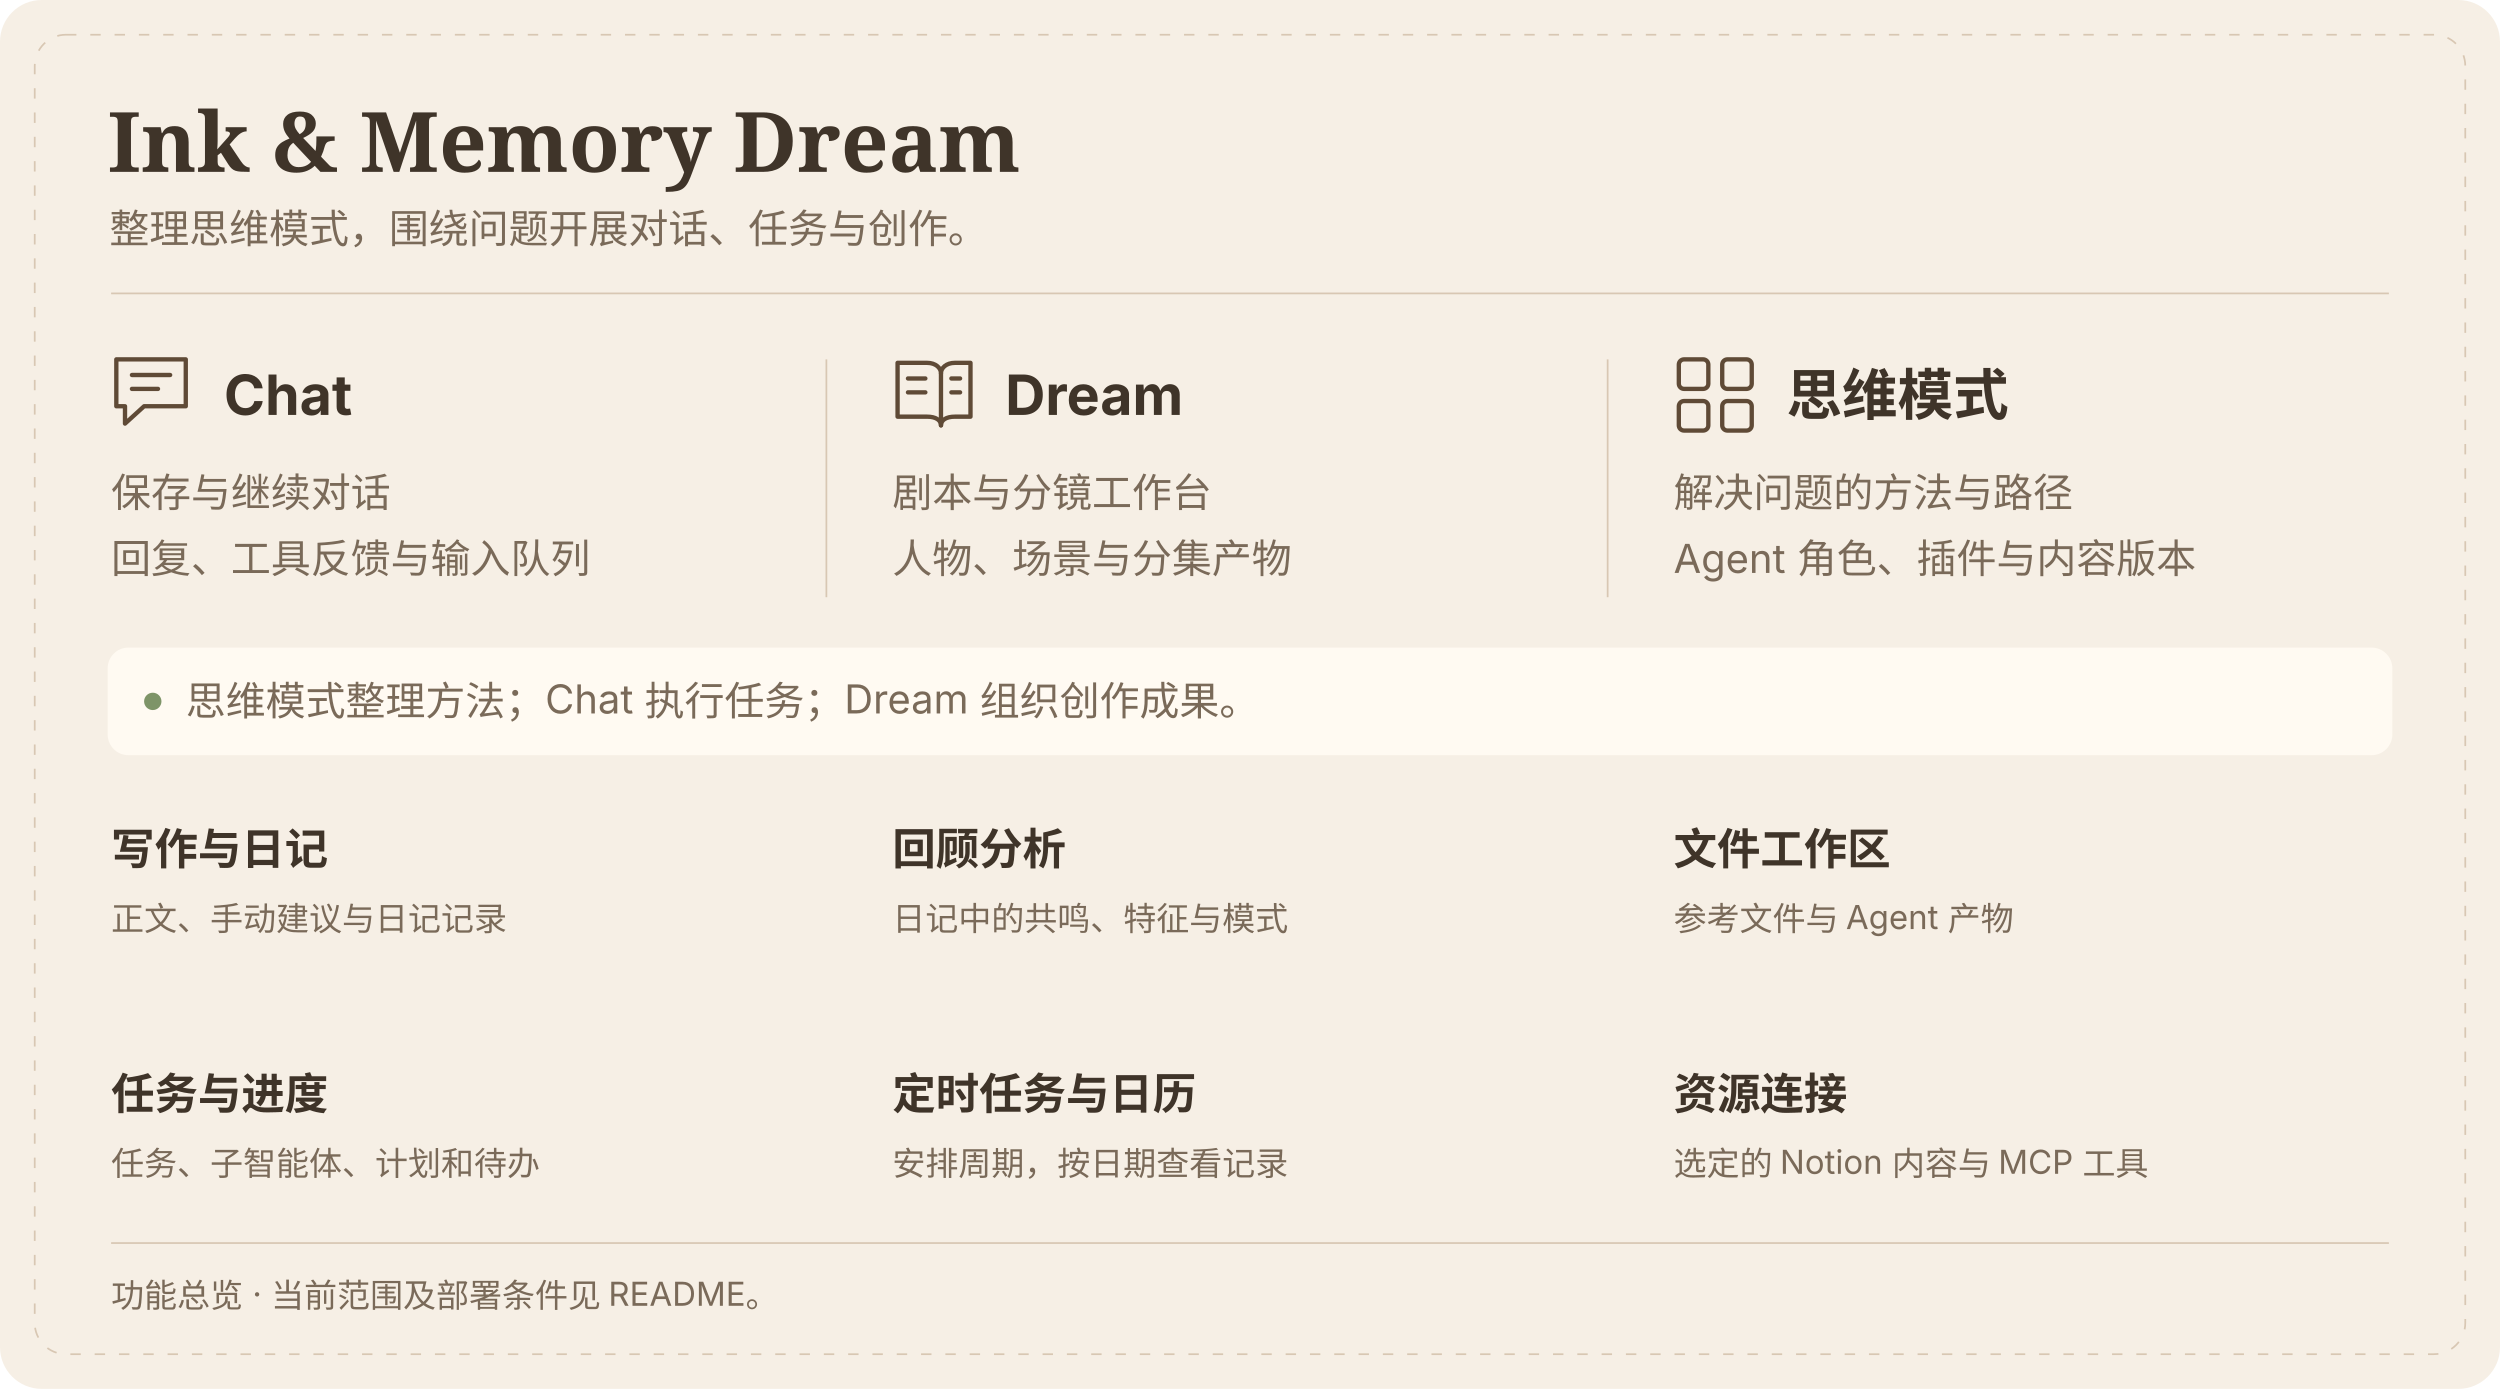
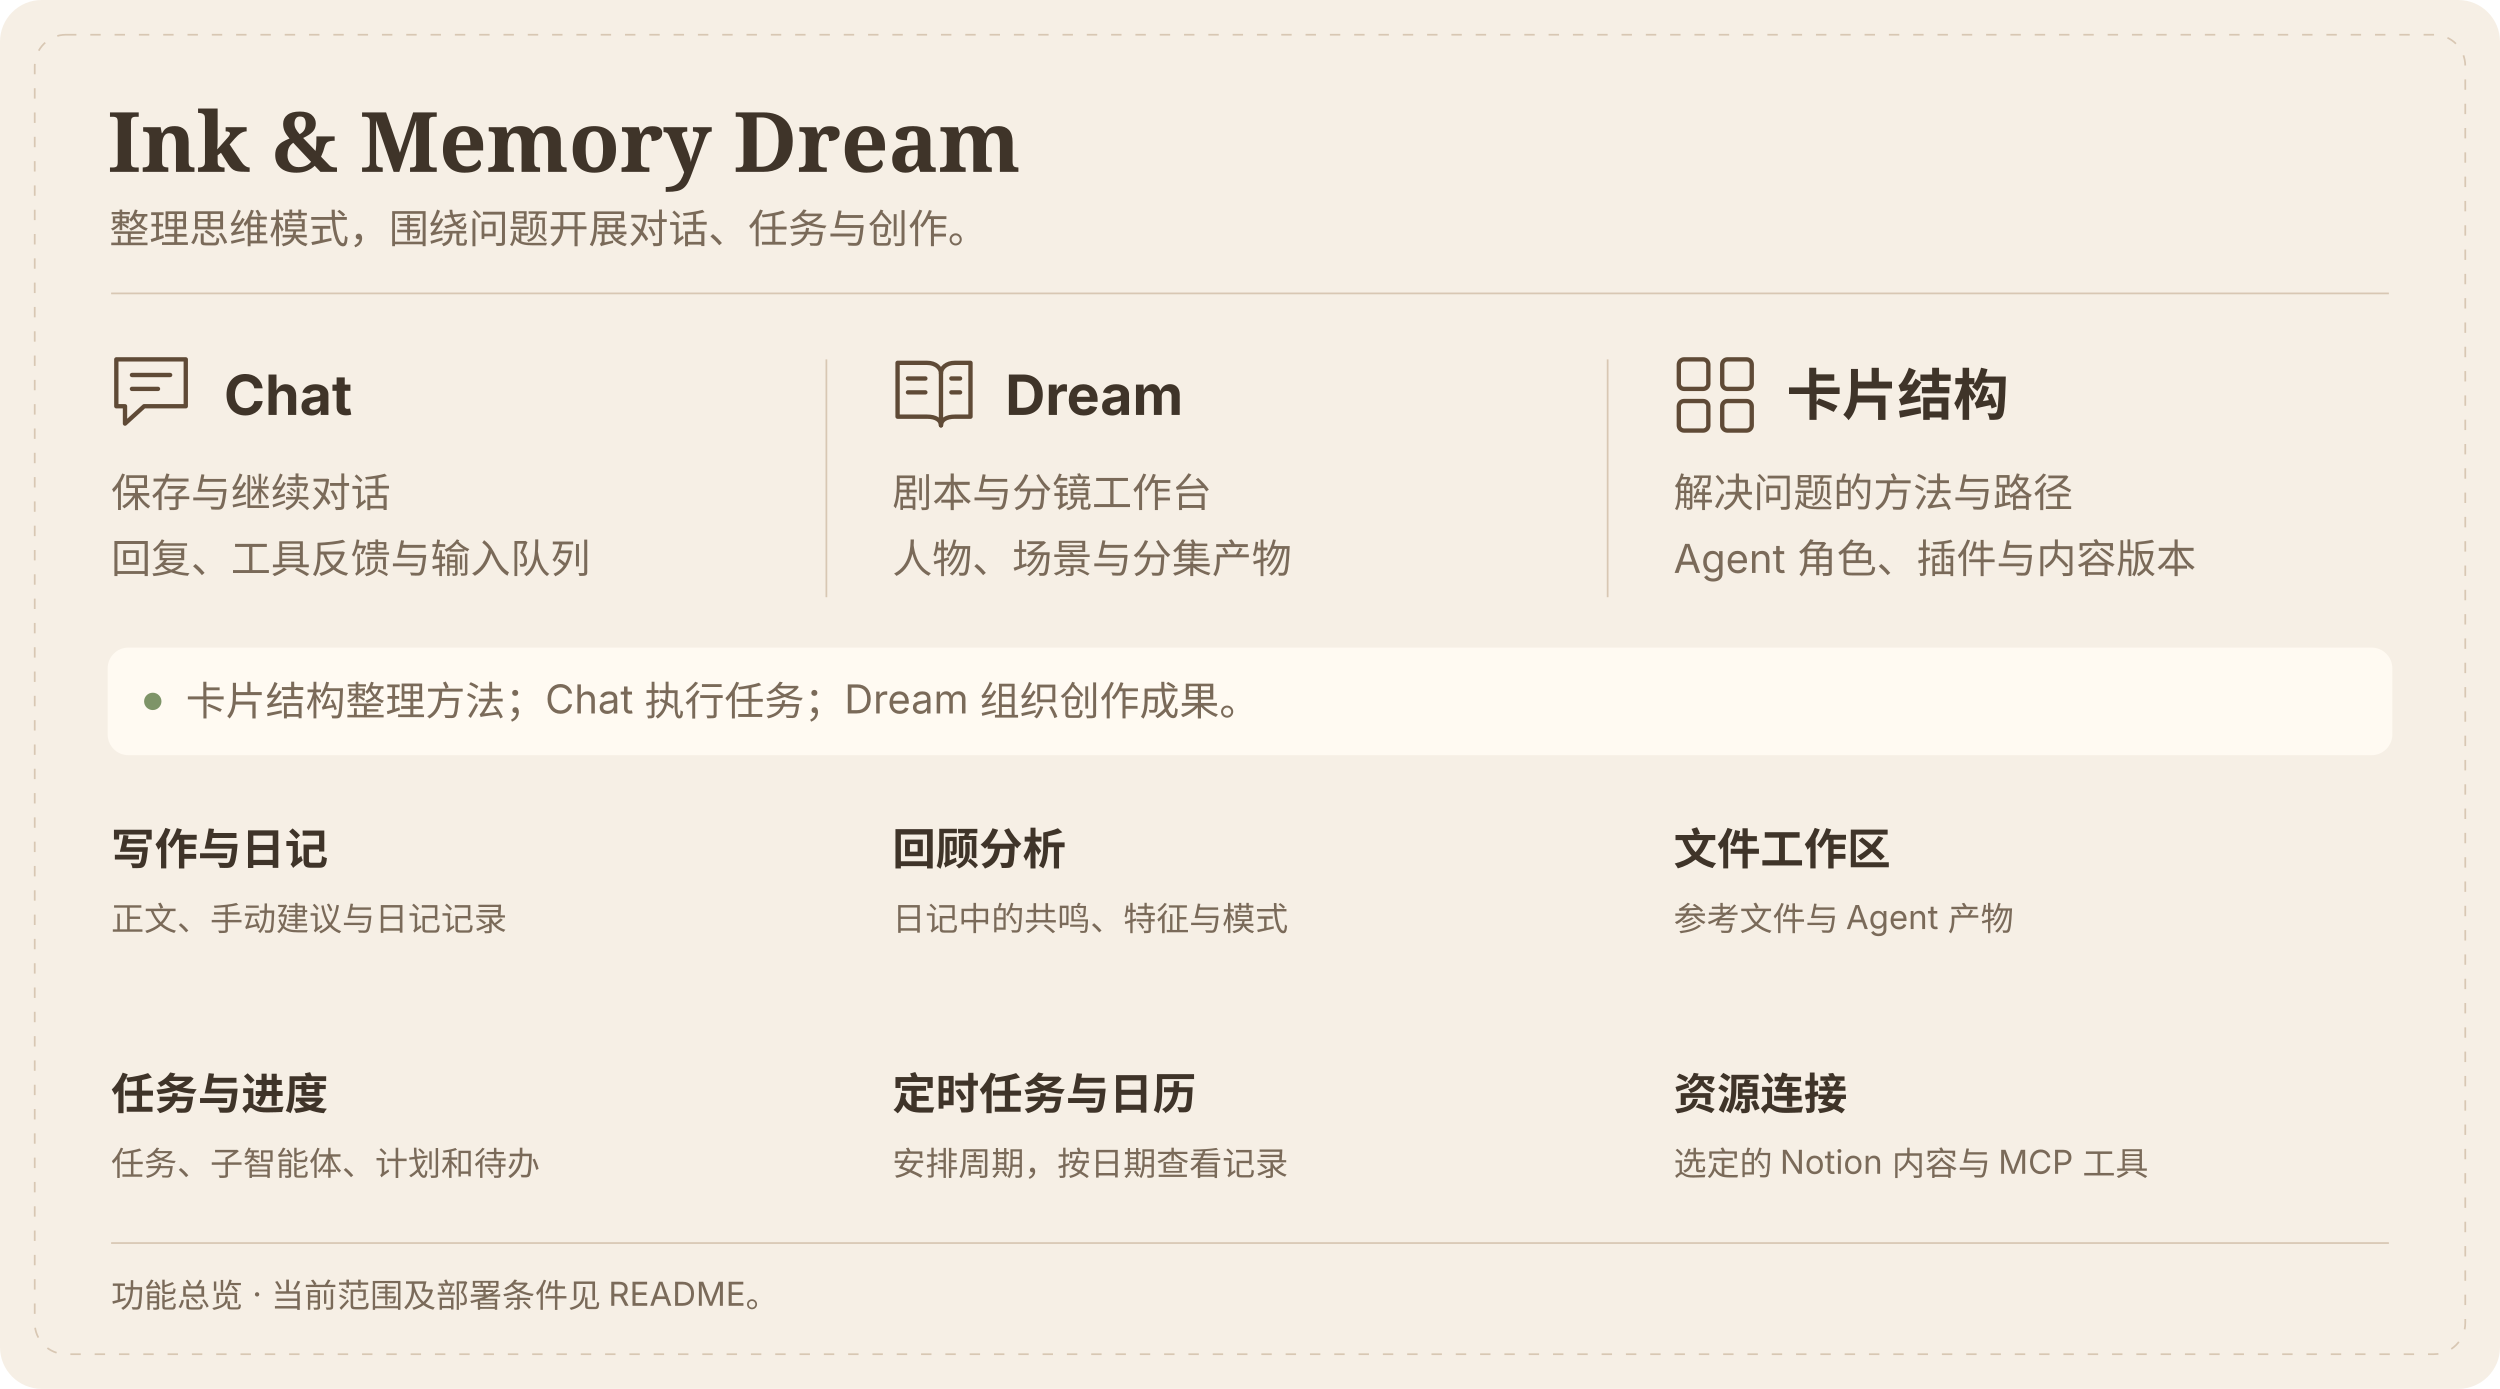
<svg xmlns="http://www.w3.org/2000/svg" viewBox="0 0 1440 800" role="img" aria-labelledby="title desc" xml:lang="zh">
  <defs>
    <style>
text { font-family: -apple-system, BlinkMacSystemFont, 'Segoe UI', 'PingFang SC', 'Microsoft YaHei', sans-serif; fill:#3f3429; }
.brand { font-family: Georgia, 'Songti SC', serif; font-size:48px; font-weight:700; }
.heading { font-size:32px; font-weight:650; }
.copy { font-size:23px; fill:#7a6a59; }
.small { font-size:19px; fill:#7a6a59; }
</style>
  </defs>
  <rect width="1440" height="800" rx="24" fill="#f6efe5" />
  <rect x="20" y="20" width="1400" height="760" rx="18" fill="none" stroke="#d8c7b3" stroke-dasharray="6 8" />
  <text x="62" y="99" class="brand">Ink &amp; Memory Dream</text>
  <text x="63" y="140" class="copy">整理思维模式，围绕问题开展对话、任务与创作。</text>
  <path d="M64 169h1312" stroke="#d8c7b3" />
  <g transform="translate(64 203)" fill="none" stroke="#5f4a36" stroke-width="2.5" stroke-linecap="round" stroke-linejoin="round">
    <path d="M3 4h40v27H19L8 41V31H3z" />
    <path d="M12 13h22M12 21h15" />
  </g>
  <text x="129" y="239" class="heading">Chat</text>
  <text x="64" y="292" class="copy">保存与继续对话</text>
  <text x="64" y="330" class="copy">回复、工具反馈与输入队列</text>
  <path d="M476 207v137" stroke="#d8c7b3" />
  <g transform="translate(514 203)" fill="none" stroke="#5f4a36" stroke-width="2.5" stroke-linecap="round" stroke-linejoin="round">
    <path d="M3 6h17c5 0 8 3 8 6 0-3 3-6 8-6h9v31h-9c-5 0-8 2-8 5 0-3-3-5-8-5H3z" />
    <path d="M28 12v30M9 15h10M9 23h10M34 15h5M34 23h5" />
  </g>
  <text x="579" y="239" class="heading">Dream</text>
  <text x="514" y="292" class="copy">剧本与分镜工作台</text>
  <text x="514" y="330" class="copy">人物、场景与分集产物</text>
  <path d="M926 207v137" stroke="#d8c7b3" />
  <g transform="translate(964 203)" fill="none" stroke="#5f4a36" stroke-width="2.5" stroke-linecap="round" stroke-linejoin="round">
    <rect x="3" y="4" width="17" height="17" rx="3" />
    <rect x="28" y="4" width="17" height="17" rx="3" />
    <rect x="3" y="28" width="17" height="17" rx="3" />
    <rect x="28" y="28" width="17" height="17" rx="3" />
  </g>
-   <text x="1029" y="239" class="heading">思维模式</text>
+   <text x="1029" y="239" class="heading">卡片结构</text>
  <text x="964" y="292" class="copy">解决问题的方法与路径</text>
  <text x="964" y="330" class="copy">Agent 角色、插件与内容版本</text>
  <rect x="62" y="373" width="1316" height="62" rx="12" fill="#fffaf2" />
  <circle cx="88" cy="404" r="5" fill="#7e9468" />
-   <text x="107" y="412" class="copy">思维模式整理方法；Chat 执行任务；Dream 组织创作成果。</text>
+   <text x="107" y="412" class="copy">卡片结构整理方法；Chat 执行任务；Dream 组织创作成果。</text>
  <text x="64" y="498" font-size="25" font-weight="650">写作与日记</text>
  <text x="64" y="536" class="small">正文、手动建议与日记记录</text>
  <text x="514" y="498" font-size="25" font-weight="650">回顾分析</text>
  <text x="514" y="536" class="small">日记中的共鸣、特征与模式</text>
  <text x="964" y="498" font-size="25" font-weight="650">文件工作区</text>
  <text x="964" y="536" class="small">参考文件与 Agent 产物</text>
  <text x="64" y="639" font-size="25" font-weight="650">任务与进度</text>
  <text x="64" y="677" class="small">任务、子智能体、计划和待办</text>
  <text x="514" y="639" font-size="25" font-weight="650">定时任务与日历</text>
  <text x="514" y="677" class="small">安排周期，按日期查看记录</text>
  <text x="964" y="639" font-size="25" font-weight="650">资源连接</text>
  <text x="964" y="677" class="small">选定的 Notion 内容与 MCP 工具</text>
  <path d="M64 716h1312" stroke="#d8c7b3" />
  <text x="64" y="753" class="small">功能总览 · 当前范围及部署条件见 README。</text>
</svg>
